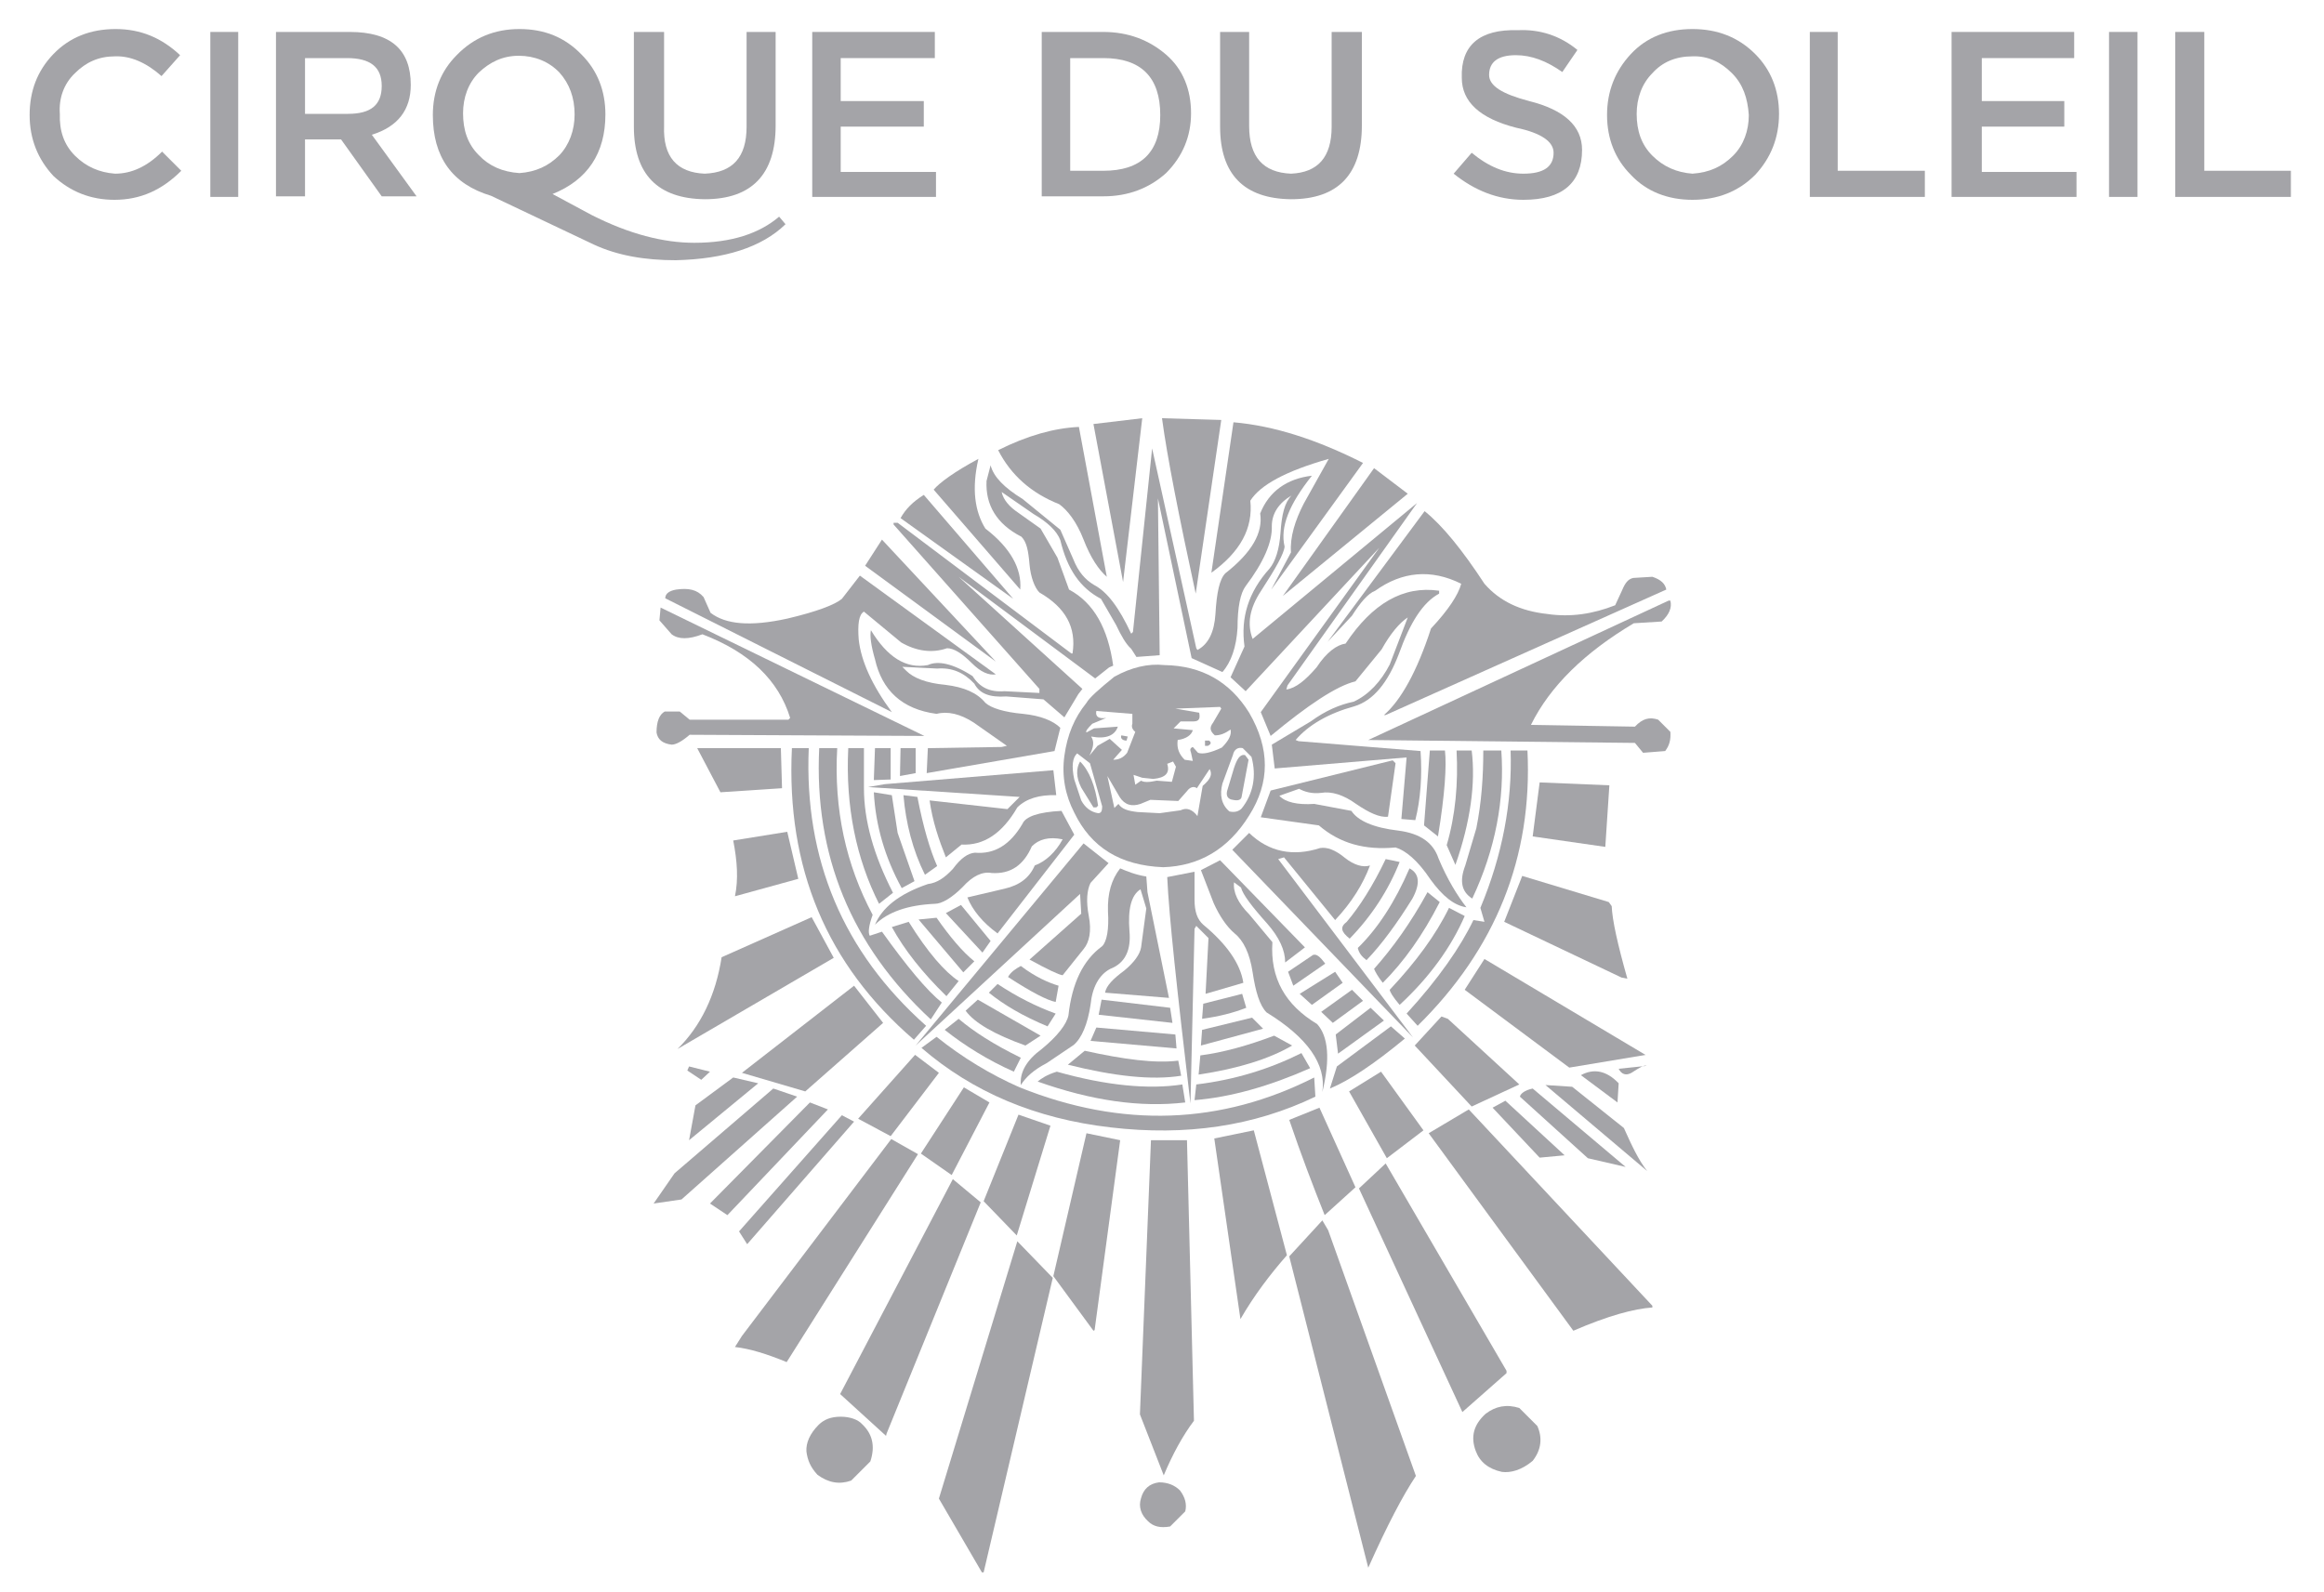
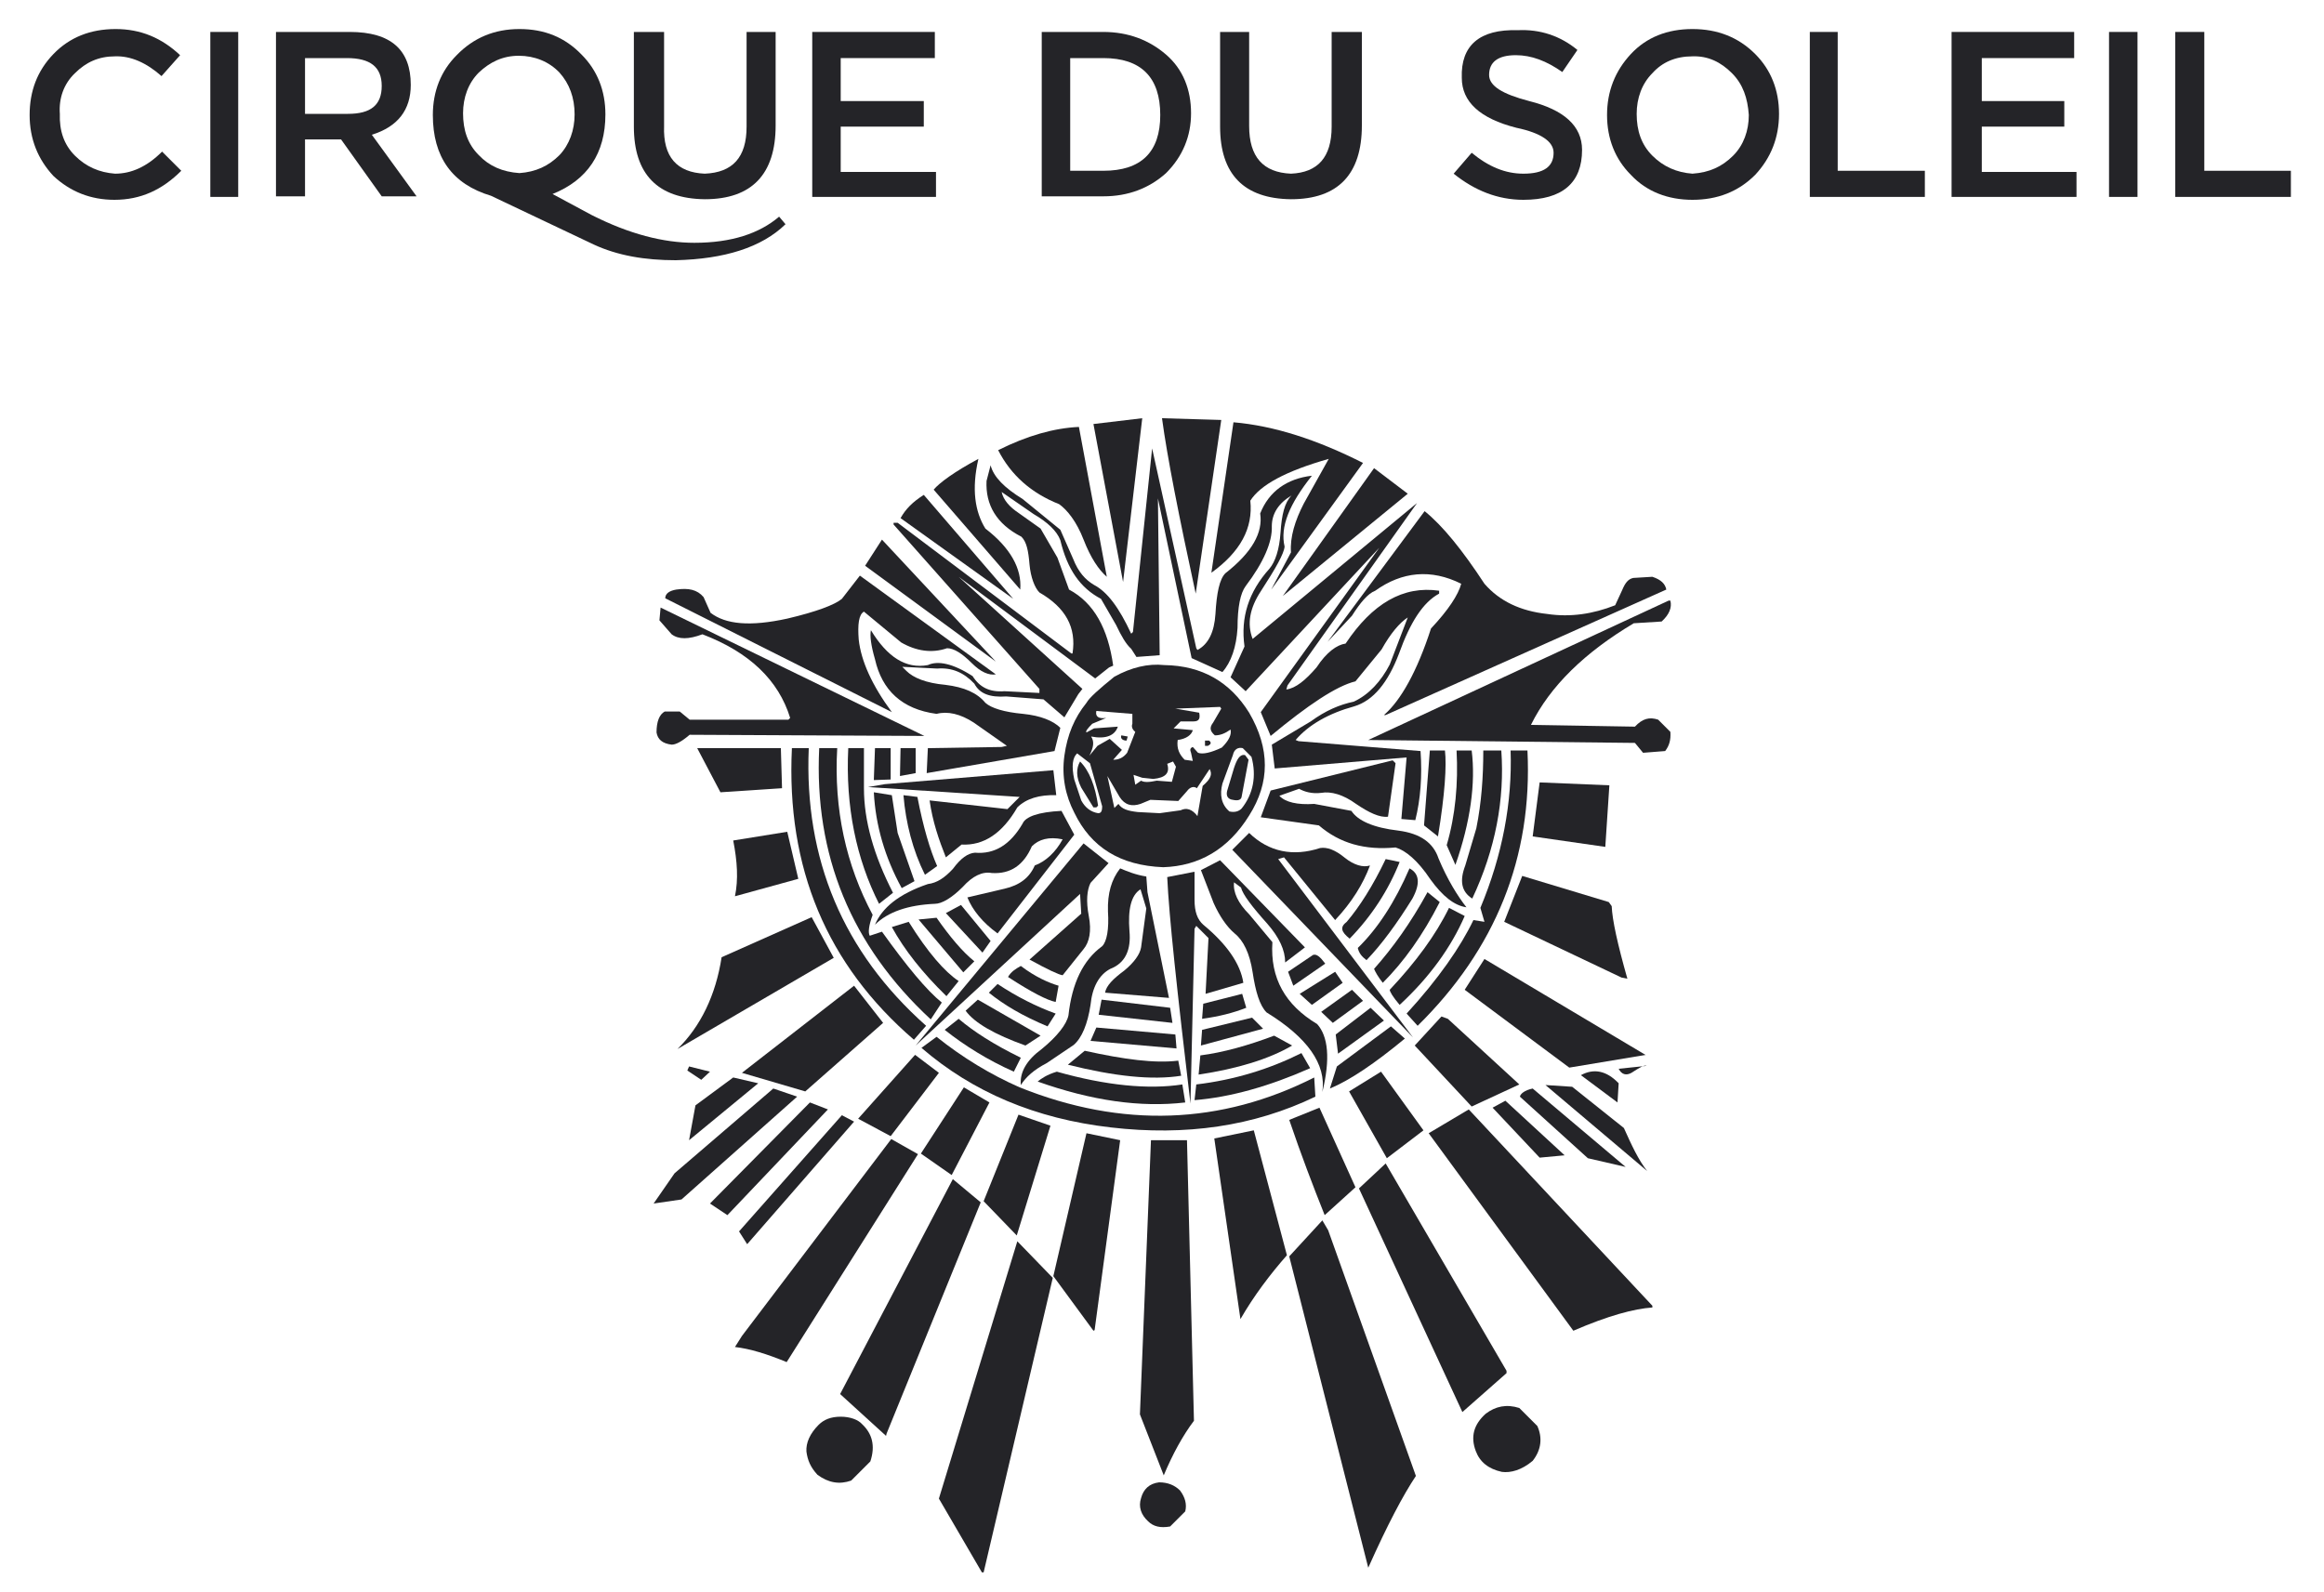
<svg xmlns="http://www.w3.org/2000/svg" version="1.1" id="Layer_1" x="0px" y="0px" viewBox="0 0 400 274" style="enable-background:new 0 0 400 274;" xml:space="preserve">
  <style type="text/css">
- 	.st0{fill:#A4A4A8;}
+ 	.st0{fill:#242428;}
</style>
  <g>
    <path class="st0" d="M268.9,12.4l2.6-3.8c-2.9-2.4-6.4-3.6-10.3-3.4c-6.5-0.2-9.8,2.6-9.6,8.2c0,4.1,3.1,7,9.4,8.6   c4.3,0.9,6.4,2.4,6.4,4.3c0,2.4-1.7,3.6-5.2,3.6c-3.1,0-6-1.2-8.9-3.6l-3.1,3.6c3.6,2.9,7.6,4.5,12,4.5c6.7,0,10.1-2.9,10.1-8.6   c0-4.1-3.1-6.9-9.1-8.4c-4.6-1.2-6.9-2.6-6.9-4.5c0-2.2,1.5-3.4,4.6-3.4C263.6,9.5,266.2,10.5,268.9,12.4L268.9,12.4z" />
-     <path class="st0" d="M306.2,19.6c0-4.1-1.4-7.6-4.1-10.3c-2.9-2.9-6.5-4.3-10.8-4.3c-4.3,0-7.9,1.4-10.6,4.3   c-2.7,2.9-4.1,6.4-4.1,10.5c0,4.1,1.4,7.6,4.1,10.3c2.7,2.9,6.4,4.3,10.6,4.3c4.3,0,7.9-1.4,10.8-4.3   C304.8,27.2,306.2,23.7,306.2,19.6L306.2,19.6z M298.1,12.6c1.9,1.9,2.7,4.3,2.9,7.2c0,2.7-0.9,5.2-2.7,7c-1.9,1.9-4.1,2.9-7,3.1   c-2.7-0.2-5-1.2-6.9-3.1c-1.9-1.9-2.7-4.3-2.7-7.2c0-2.7,0.9-5.2,2.7-7c1.7-1.9,4-2.9,6.9-2.9C294,9.6,296.2,10.7,298.1,12.6   L298.1,12.6z" />
-     <polygon class="st0" points="311.5,5.5 311.5,33.9 331.3,33.9 331.3,29.4 316.3,29.4 316.3,5.5 311.5,5.5  " />
-     <polygon class="st0" points="379.4,5.5 374.4,5.5 374.4,33.9 394.3,33.9 394.3,29.4 379.4,29.4 379.4,5.5  " />
-     <polygon class="st0" points="367.9,5.5 363,5.5 363,33.9 367.9,33.9 367.9,5.5  " />
-     <polygon class="st0" points="341.1,29.6 341.1,21.8 355.3,21.8 355.3,17.4 341.1,17.4 341.1,10 357,10 357,5.5 335.9,5.5    335.9,33.9 357.4,33.9 357.4,29.6 341.1,29.6  " />
-     <polygon class="st0" points="160.9,5.5 139.8,5.5 139.8,33.9 161.1,33.9 161.1,29.6 144.7,29.6 144.7,21.8 159,21.8 159,17.4    144.7,17.4 144.7,10 160.9,10 160.9,5.5  " />
+     <path class="st0" d="M306.2,19.6c0-4.1-1.4-7.6-4.1-10.3c-2.9-2.9-6.5-4.3-10.8-4.3s-7.9,1.4-10.6,4.3s-4.1,6.4-4.1,10.5   s1.4,7.6,4.1,10.3c2.7,2.9,6.4,4.3,10.6,4.3c4.3,0,7.9-1.4,10.8-4.3C304.8,27.2,306.2,23.7,306.2,19.6L306.2,19.6z M298.1,12.6   c1.9,1.9,2.7,4.3,2.9,7.2c0,2.7-0.9,5.2-2.7,7c-1.9,1.9-4.1,2.9-7,3.1c-2.7-0.2-5-1.2-6.9-3.1s-2.7-4.3-2.7-7.2   c0-2.7,0.9-5.2,2.7-7c1.7-1.9,4-2.9,6.9-2.9C294,9.6,296.2,10.7,298.1,12.6L298.1,12.6z" />
+     <polygon class="st0" points="311.5,5.5 311.5,33.9 331.3,33.9 331.3,29.4 316.3,29.4 316.3,5.5  " />
+     <polygon class="st0" points="379.4,5.5 374.4,5.5 374.4,33.9 394.3,33.9 394.3,29.4 379.4,29.4  " />
+     <polygon class="st0" points="367.9,5.5 363,5.5 363,33.9 367.9,33.9  " />
+     <polygon class="st0" points="341.1,29.6 341.1,21.8 355.3,21.8 355.3,17.4 341.1,17.4 341.1,10 357,10 357,5.5 335.9,5.5    335.9,33.9 357.4,33.9 357.4,29.6  " />
+     <polygon class="st0" points="160.9,5.5 139.8,5.5 139.8,33.9 161.1,33.9 161.1,29.6 144.7,29.6 144.7,21.8 159,21.8 159,17.4    144.7,17.4 144.7,10 160.9,10  " />
    <path class="st0" d="M114.3,5.5h-5.2v16.3c0,8.2,4.1,12.4,12.2,12.5c8.1,0,12.2-4.3,12.2-12.7V5.5h-5v16.3c0,5.3-2.4,7.9-7.2,8.1   c-4.8-0.2-7.2-2.9-7-8.2V5.5L114.3,5.5z" />
    <path class="st0" d="M134.1,37.3c-3.4,2.9-8.2,4.5-14.6,4.5c-5.3,0-11.2-1.5-17.7-4.8l-6.7-3.6c6-2.4,9.1-7,9.1-13.7   c0-4.1-1.4-7.6-4.1-10.3C97.2,6.4,93.7,5,89.4,5c-4.3,0-7.9,1.5-10.8,4.5c-2.7,2.7-4.1,6.2-4.1,10.3c0,7.2,3.3,11.9,10,13.9   l17.7,8.4c4.1,1.9,8.8,2.7,14.1,2.7c8.4-0.2,14.8-2.2,18.9-6.2L134.1,37.3L134.1,37.3z M89.3,9.6c2.7,0,5.2,1,7,2.9   c1.7,1.9,2.6,4.3,2.6,7.2c0,2.7-0.9,5.2-2.6,7c-1.9,1.9-4.1,2.9-6.9,3.1c-2.9-0.2-5.2-1.2-7-3.1c-1.9-1.9-2.7-4.3-2.7-7.2   c0-2.7,0.9-5.2,2.7-7C84.3,10.7,86.5,9.6,89.3,9.6L89.3,9.6z" />
    <path class="st0" d="M234.4,5.5h-5.2v16.3c0,5.3-2.4,7.9-7,8.1c-4.8-0.2-7.2-2.9-7.2-8.2V5.5h-5v16.3c0,8.2,4.1,12.4,12.2,12.5   c8.1,0,12.2-4.3,12.2-12.7V5.5L234.4,5.5z" />
    <path class="st0" d="M189.9,5.5h-10.6v28.3h10.6c4.3,0,7.9-1.4,10.8-4c2.9-2.9,4.3-6.4,4.3-10.3c0-4.1-1.4-7.6-4.3-10.1   S194.2,5.5,189.9,5.5L189.9,5.5z M184.2,10h5.7c6.5,0,9.8,3.3,9.8,9.8c0,6.4-3.3,9.6-9.8,9.6h-5.7V10L184.2,10z" />
-     <polygon class="st0" points="242.3,85 236.5,80.6 220.8,102.6 242.3,85  " />
+     <polygon class="st0" points="242.3,85 236.5,80.6 220.8,102.6  " />
    <path class="st0" d="M228.7,79l-4.3,7.7c-1.5,2.9-2.4,5.8-2.2,8.4l-3.4,6.4l15.8-21.8c-7.9-4-15.3-6.4-22.3-7l-3.8,25.9   c5-3.6,7.2-7.7,6.7-12.4C216.9,83.5,221.3,81.1,228.7,79L228.7,79z" />
-     <path class="st0" d="M225.8,81.9c-4.3,0.5-7.4,2.7-8.9,6.5c0.5,3.3-1.4,6.7-6,10.3c-1,1-1.5,3.4-1.7,7c-0.2,3.1-1.2,5.2-3.1,6.2   l-0.2-0.3l-7.6-34.4l-3.3,31.6l-0.3,0.3c-2.1-4.5-4.1-7.2-6.4-8.4c-1.5-0.9-2.7-2.2-3.6-4.5l-2.2-5l-6.5-5.3   c-3.1-1.9-5-3.8-5.5-5.8l-0.7,2.7c-0.2,4.1,1.7,7.4,6,9.6c0.9,0.9,1.2,2.4,1.4,4.8c0.2,2.2,0.9,4,1.7,4.8c4.5,2.6,6.4,6,5.7,10.5   h-0.2L154.5,90h-0.7v0.3l25.1,28.3v0.7l-6-0.3c-2.6,0.2-4.3-0.7-5.5-2.6c-3.4-2.2-6-2.7-7.7-1.9c-3.8,0.7-7-1.4-9.8-6   c-0.2,0.9,0,2.6,0.7,5c1.2,5.3,4.6,8.6,10.6,9.4c1.9-0.5,4.1,0,6.4,1.5l5.7,4l-0.9,0.2l-12.7,0.2l-0.2,4.3l22-3.8l1-4   c-1.2-1.2-3.4-2.1-6.4-2.4c-3.3-0.3-5.5-1-6.5-1.9c-1.4-1.7-3.6-2.7-6.9-3.1c-3.3-0.3-5.5-1.2-6.7-2.4l-0.7-0.7l6,0.3   c2.6-0.2,4.6,0.7,6.4,2.6c0.9,1.7,2.6,2.4,5.5,2.2l6.4,0.5l3.6,3.1l2.4-4l0.7-0.9L165,99.3l23.5,17.5l2.4-1.9l0.7-0.3   c-0.9-6.4-3.3-10.8-7.6-13.1L182,96l-2.9-5l-3.8-2.7c-1.5-1-2.6-2.2-2.9-3.6l5.5,3.8c2.4,1.4,4,2.9,4.6,4.5c1.2,5,3.4,8.2,7,10.1   l2.6,4.5c0.9,1.9,1.7,3.3,2.6,4.1l0.9,1.4l4-0.3l-0.3-27l5.8,27.5l5.3,2.4c1.5-1.7,2.4-4.3,2.6-7.6c0-3.6,0.5-6,1.4-7.2   c3.1-4.1,4.6-7.6,4.5-10.3c0-2.2,1.2-4,3.4-5.3c-1.2,1.2-1.7,3.3-1.9,6.4c-0.2,2.9-0.9,5-1.9,6.2c-3.6,4-5,8.4-4.3,13.4l-2.4,5.3   l2.6,2.4l23-24.7l-20.4,28.3l1.7,4.1c6.4-5.3,11.3-8.6,14.6-9.4l4.5-5.5c1.5-2.7,3.1-4.6,4.5-5.5l-3.1,8.1   c-1.5,2.9-3.6,5.2-6.2,6.4c-2.4,0.5-4.8,1.5-7.4,3.4l-6.7,4l0.5,4.1l22.7-1.9l-0.9,10.6l2.4,0.2c0.9-3.6,1.2-7.6,0.9-11.9l-21-1.7   l-0.5-0.2c2.2-2.6,5.7-4.6,10.1-5.8c3.3-1,5.8-4.1,7.7-9.1c1.9-5.3,4.1-8.8,6.9-10.3v-0.5c-6.2-0.9-11.5,2.2-16.1,9.1   c-1.5,0.2-3.3,1.5-5,4.1c-1.9,2.2-3.6,3.6-5.2,3.8l0.2-0.7l22.3-31.4l-28.3,23.4c-1-2.6-0.5-5.3,1.4-8.2c2.6-4,4-6.5,4.1-7.7   C220.3,90.7,221.9,86.8,225.8,81.9L225.8,81.9z" />
-     <polygon class="st0" points="196.6,72 188.2,73 193.3,100.2 196.6,72  " />
+     <path class="st0" d="M225.8,81.9c-4.3,0.5-7.4,2.7-8.9,6.5c0.5,3.3-1.4,6.7-6,10.3c-1,1-1.5,3.4-1.7,7c-0.2,3.1-1.2,5.2-3.1,6.2   l-0.2-0.3l-7.6-34.4l-3.3,31.6l-0.3,0.3c-2.1-4.5-4.1-7.2-6.4-8.4c-1.5-0.9-2.7-2.2-3.6-4.5l-2.2-5l-6.5-5.3   c-3.1-1.9-5-3.8-5.5-5.8l-0.7,2.7c-0.2,4.1,1.7,7.4,6,9.6c0.9,0.9,1.2,2.4,1.4,4.8c0.2,2.2,0.9,4,1.7,4.8c4.5,2.6,6.4,6,5.7,10.5   h-0.2L154.5,90h-0.7v0.3l25.1,28.3v0.7l-6-0.3c-2.6,0.2-4.3-0.7-5.5-2.6c-3.4-2.2-6-2.7-7.7-1.9c-3.8,0.7-7-1.4-9.8-6   c-0.2,0.9,0,2.6,0.7,5c1.2,5.3,4.6,8.6,10.6,9.4c1.9-0.5,4.1,0,6.4,1.5l5.7,4l-0.9,0.2l-12.7,0.2l-0.2,4.3l22-3.8l1-4   c-1.2-1.2-3.4-2.1-6.4-2.4c-3.3-0.3-5.5-1-6.5-1.9c-1.4-1.7-3.6-2.7-6.9-3.1c-3.3-0.3-5.5-1.2-6.7-2.4l-0.7-0.7l6,0.3   c2.6-0.2,4.6,0.7,6.4,2.6c0.9,1.7,2.6,2.4,5.5,2.2l6.4,0.5l3.6,3.1l2.4-4l0.7-0.9L165,99.3l23.5,17.5l2.4-1.9l0.7-0.3   c-0.9-6.4-3.3-10.8-7.6-13.1l-2-5.5l-2.9-5l-3.8-2.7c-1.5-1-2.6-2.2-2.9-3.6l5.5,3.8c2.4,1.4,4,2.9,4.6,4.5c1.2,5,3.4,8.2,7,10.1   l2.6,4.5c0.9,1.9,1.7,3.3,2.6,4.1l0.9,1.4l4-0.3l-0.3-27l5.8,27.5l5.3,2.4c1.5-1.7,2.4-4.3,2.6-7.6c0-3.6,0.5-6,1.4-7.2   c3.1-4.1,4.6-7.6,4.5-10.3c0-2.2,1.2-4,3.4-5.3c-1.2,1.2-1.7,3.3-1.9,6.4c-0.2,2.9-0.9,5-1.9,6.2c-3.6,4-5,8.4-4.3,13.4l-2.4,5.3   l2.6,2.4l23-24.7L217,122.6l1.7,4.1c6.4-5.3,11.3-8.6,14.6-9.4l4.5-5.5c1.5-2.7,3.1-4.6,4.5-5.5l-3.1,8.1c-1.5,2.9-3.6,5.2-6.2,6.4   c-2.4,0.5-4.8,1.5-7.4,3.4l-6.7,4l0.5,4.1l22.7-1.9l-0.9,10.6l2.4,0.2c0.9-3.6,1.2-7.6,0.9-11.9l-21-1.7l-0.5-0.2   c2.2-2.6,5.7-4.6,10.1-5.8c3.3-1,5.8-4.1,7.7-9.1c1.9-5.3,4.1-8.8,6.9-10.3v-0.5c-6.2-0.9-11.5,2.2-16.1,9.1   c-1.5,0.2-3.3,1.5-5,4.1c-1.9,2.2-3.6,3.6-5.2,3.8l0.2-0.7l22.3-31.4L215.6,110c-1-2.6-0.5-5.3,1.4-8.2c2.6-4,4-6.5,4.1-7.7   C220.3,90.7,221.9,86.8,225.8,81.9L225.8,81.9z" />
+     <polygon class="st0" points="196.6,72 188.2,73 193.3,100.2  " />
    <path class="st0" d="M186.5,92.9c1.2,3.1,2.6,5.2,4,6.4l-4.8-25.8c-4.3,0.2-8.9,1.5-13.9,4c2.2,4.3,5.7,7.4,10.5,9.3   C183.7,87.8,185.3,89.8,186.5,92.9L186.5,92.9z" />
-     <path class="st0" d="M191.8,116.5c-2.6,2.1-4.3,3.6-4.8,4.5c-2.1,2.6-3.3,5.5-3.8,9.1c-0.5,3.6,0.2,6.9,1.7,9.8   c2.9,6,7.9,9.1,15.3,9.4c6.2-0.2,11.2-3.1,14.8-8.9c3.6-5.7,3.6-11.5,0-17.7c-3.3-5.3-8.1-8.1-14.6-8.2   C197.6,114.2,194.7,114.9,191.8,116.5L191.8,116.5z M185.4,129.7l2.2,1.7l2.1,7.4c0,0.9-0.2,1.2-0.7,1.2c-1.2-0.2-2.2-0.9-2.9-2.2   l-1.2-3.6C184.4,131.9,184.6,130.4,185.4,129.7L185.4,129.7z M187,126.1c-0.2-0.2,0.2-0.7,1-1.5l2.4-1c-1.4,0.2-1.9-0.3-1.7-1.2   l6.2,0.5v1.7c-0.2,0.5,0,1,0.5,1.4l-1.4,3.6c-0.7,0.9-1.5,1.2-2.4,1.2l1.5-1.7l-2.1-1.9l-2.1,1.2l-1.4,1.7c0.7-1.4,0.9-2.4,0.3-3.3   c2.6,0.5,4.1-0.2,4.6-1.7l-4.1,0.3L187,126.1L187,126.1z M206.4,122.7l-4.1-0.7l7.7-0.3l0.2,0.3l-1.4,2.4c-0.7,0.9-0.5,1.5,0.3,2.2   c0.9,0,1.7-0.3,2.7-1c0.2,0.9-0.3,1.9-1.5,3.1c-1.9,0.9-3.3,1.2-4.1,0.9l-0.9-1c-0.5,0.2-0.5,0.5-0.3,1l0.3,1.4l-1.4-0.2   c-0.9-0.9-1.4-1.9-1.2-3.4c1.5-0.2,2.4-0.9,2.6-1.7l-3.3-0.3l1.2-1.2h2.2C206.4,124.2,206.6,123.7,206.4,122.7L206.4,122.7z    M201.9,131.1l0.5,0.9l-0.7,2.6l-2.6-0.2c-1.4,0.3-2.2,0.3-2.7,0l-1,0.7l-0.3-1.7l1.5,0.5l1.9,0.2c2.1-0.2,2.9-1,2.4-2.6   L201.9,131.1L201.9,131.1z M212.2,130c0.2-1,0.9-1.4,1.7-1.2l1.5,1.5c0.9,3.3,0.3,6.4-1.7,8.9c-0.5,0.5-1.2,0.7-2.1,0.5   c-1.4-1.2-1.7-2.9-1.2-4.8L212.2,130L212.2,130z M204.3,136.2c0.5-0.7,1.2-0.9,1.7-0.5l2.2-3.3c0.5,0.9,0.2,1.7-1.2,2.9l-0.9,5.2   c-0.9-1.2-1.9-1.5-2.9-1l-3.6,0.5l-3.8-0.2c-1.7-0.2-2.7-0.5-3.3-1.4l-0.7,0.7l-1.2-5.5l2.1,3.6c0.9,1.4,2.1,1.7,3.6,1.2l1.7-0.7   l4.8,0.2L204.3,136.2L204.3,136.2z" />
-     <path class="st0" d="M188.7,139l0.3-0.3c-0.5-3.4-1.5-6-3.1-7.6c-0.7,1.2-0.7,2.7,0.2,4.5l2.1,3.4H188.7L188.7,139z" />
+     <path class="st0" d="M191.8,116.5c-2.6,2.1-4.3,3.6-4.8,4.5c-2.1,2.6-3.3,5.5-3.8,9.1s0.2,6.9,1.7,9.8c2.9,6,7.9,9.1,15.3,9.4   c6.2-0.2,11.2-3.1,14.8-8.9c3.6-5.7,3.6-11.5,0-17.7c-3.3-5.3-8.1-8.1-14.6-8.2C197.6,114.2,194.7,114.9,191.8,116.5L191.8,116.5z    M185.4,129.7l2.2,1.7l2.1,7.4c0,0.9-0.2,1.2-0.7,1.2c-1.2-0.2-2.2-0.9-2.9-2.2l-1.2-3.6C184.4,131.9,184.6,130.4,185.4,129.7   L185.4,129.7z M187,126.1c-0.2-0.2,0.2-0.7,1-1.5l2.4-1c-1.4,0.2-1.9-0.3-1.7-1.2l6.2,0.5v1.7c-0.2,0.5,0,1,0.5,1.4l-1.4,3.6   c-0.7,0.9-1.5,1.2-2.4,1.2l1.5-1.7l-2.1-1.9l-2.1,1.2l-1.4,1.7c0.7-1.4,0.9-2.4,0.3-3.3c2.6,0.5,4.1-0.2,4.6-1.7l-4.1,0.3   L187,126.1L187,126.1z M206.4,122.7l-4.1-0.7l7.7-0.3l0.2,0.3l-1.4,2.4c-0.7,0.9-0.5,1.5,0.3,2.2c0.9,0,1.7-0.3,2.7-1   c0.2,0.9-0.3,1.9-1.5,3.1c-1.9,0.9-3.3,1.2-4.1,0.9l-0.9-1c-0.5,0.2-0.5,0.5-0.3,1l0.3,1.4l-1.4-0.2c-0.9-0.9-1.4-1.9-1.2-3.4   c1.5-0.2,2.4-0.9,2.6-1.7l-3.3-0.3l1.2-1.2h2.2C206.4,124.2,206.6,123.7,206.4,122.7L206.4,122.7z M201.9,131.1l0.5,0.9l-0.7,2.6   l-2.6-0.2c-1.4,0.3-2.2,0.3-2.7,0l-1,0.7l-0.3-1.7l1.5,0.5l1.9,0.2c2.1-0.2,2.9-1,2.4-2.6L201.9,131.1L201.9,131.1z M212.2,130   c0.2-1,0.9-1.4,1.7-1.2l1.5,1.5c0.9,3.3,0.3,6.4-1.7,8.9c-0.5,0.5-1.2,0.7-2.1,0.5c-1.4-1.2-1.7-2.9-1.2-4.8L212.2,130L212.2,130z    M204.3,136.2c0.5-0.7,1.2-0.9,1.7-0.5l2.2-3.3c0.5,0.9,0.2,1.7-1.2,2.9l-0.9,5.2c-0.9-1.2-1.9-1.5-2.9-1l-3.6,0.5l-3.8-0.2   c-1.7-0.2-2.7-0.5-3.3-1.4l-0.7,0.7l-1.2-5.5l2.1,3.6c0.9,1.4,2.1,1.7,3.6,1.2l1.7-0.7l4.8,0.2L204.3,136.2L204.3,136.2z" />
+     <path class="st0" d="M188.7,139l0.3-0.3c-0.5-3.4-1.5-6-3.1-7.6c-0.7,1.2-0.7,2.7,0.2,4.5l2.1,3.4L188.7,139L188.7,139z" />
    <path class="st0" d="M193,126.6c-0.2,0.5,0.2,0.9,0.9,0.9l0.2-0.7L193,126.6L193,126.6z" />
    <path class="st0" d="M208.1,127.5h-0.7v0.9h0.5C208.5,128.1,208.5,127.8,208.1,127.5L208.1,127.5z" />
    <path class="st0" d="M214.3,130c-0.9-0.2-1.4,0.7-1.9,2.2l-1.2,4c-0.2,0.9,0.2,1.4,1,1.5c0.9,0.2,1.4,0,1.5-0.5l1.2-6.4L214.3,130   L214.3,130z" />
    <path class="st0" d="M232.7,106c1.4-2.2,2.7-3.8,4-4.3c4.6-3.3,9.6-3.8,14.8-1.2c-0.5,1.9-2.2,4.5-5.2,7.7   c-2.4,7.4-5.2,12.4-8.1,14.9h0.3l48.3-21.6c-0.2-1-0.9-1.7-2.4-2.2l-3.3,0.2c-0.9,0.2-1.4,0.9-1.9,2.1l-1.2,2.6   c-3.8,1.5-7.7,2.1-11.7,1.5c-4.6-0.5-8.2-2.2-10.8-5.2c-3.8-5.8-7.2-10-10.3-12.5l-16.7,22.5L232.7,106L232.7,106z" />
    <path class="st0" d="M240.2,131.4l-0.5-0.5l-21,5.2l-1.7,4.6l10,1.4c3.6,3.1,7.9,4.3,13.2,3.8c1.7,0.5,3.8,2.2,6,5.5   c2.1,2.9,4.1,4.5,6.2,4.8c-1.5-1.9-3.3-4.8-4.8-8.4c-0.9-2.7-3.1-4.3-6.9-4.8c-4.3-0.5-7-1.7-8.1-3.4l-6.4-1.2   c-2.9,0.2-5-0.3-6-1.4l3.4-1.2c0.9,0.5,2.2,0.9,3.8,0.7c1.7-0.3,3.8,0.3,6,1.9c2.2,1.5,4.1,2.4,5.5,2.2L240.2,131.4L240.2,131.4z" />
    <path class="st0" d="M210.2,72.3L200,72c0.9,6.7,2.9,16.8,5.8,30.2L210.2,72.3L210.2,72.3z" />
    <path class="st0" d="M168.4,79c-4.1,2.2-6.7,4.1-7.7,5.3l14.9,17.2c0.3-3.6-1.7-7.2-6-10.5C167.8,88.1,167.2,84.2,168.4,79   L168.4,79z" />
    <path class="st0" d="M159,85.2c-1.9,1.2-3.1,2.4-4,4l19.4,13.9L159,85.2L159,85.2z" />
    <path class="st0" d="M116.4,101.5c-1.2,0.2-1.9,0.7-1.9,1.5l39,19.6c-3.4-4.6-5.3-8.8-5.7-12.5c-0.2-2.6,0-4.3,0.9-4.8l6.4,5.3   c2.6,1.5,5.3,1.9,7.9,1c1.2,0,2.6,0.9,4.3,2.6c1.5,1.5,2.9,2.1,4.1,1.9l-23.4-17l-3.1,4c-1.2,1-4.3,2.2-9.4,3.4   c-6.4,1.4-10.6,1-13.2-1l-1.2-2.7C120,101.5,118.5,101.2,116.4,101.5L116.4,101.5z" />
    <path class="st0" d="M113.7,104.6l-0.2,2.2l2.1,2.4c1.2,0.9,2.9,0.9,5.3,0c8.1,3.1,13.1,7.9,15.1,14.4l-0.3,0.3h-17l-1.7-1.4h-2.6   c-0.9,0.5-1.4,1.7-1.4,3.6c0.2,1.2,1,1.9,2.6,2.1c0.7,0,1.7-0.5,3.1-1.7l40.4,0.2L113.7,104.6L113.7,104.6z" />
    <path class="st0" d="M139.2,128.8h-2.9c-1,20.6,6,37.3,21,50.2l2.1-2.4C145.1,163.9,138.4,147.9,139.2,128.8L139.2,128.8z" />
-     <polygon class="st0" points="134.4,128.8 120,128.8 124,136.4 134.6,135.7 134.4,128.8  " />
-     <polygon class="st0" points="151.8,92.9 148.9,97.4 171.4,113.9 151.8,92.9  " />
-     <polygon class="st0" points="153.3,128.8 150.6,128.8 150.4,134.3 153.3,134.2 153.3,128.8  " />
+     <polygon class="st0" points="134.4,128.8 120,128.8 124,136.4 134.6,135.7  " />
+     <polygon class="st0" points="151.8,92.9 148.9,97.4 171.4,113.9  " />
+     <polygon class="st0" points="153.3,128.8 150.6,128.8 150.4,134.3 153.3,134.2  " />
    <path class="st0" d="M144.1,128.8H141c-0.9,18.4,5.5,34,19.2,46.7l1.9-2.9c-2.6-2.1-6-6.2-10.3-12.2l-2.1,0.7   c-0.3-0.5-0.2-1.7,0.5-3.6C145.6,148.9,143.5,139.3,144.1,128.8L144.1,128.8z" />
-     <path class="st0" d="M148.7,128.8h-2.7c-0.5,10.1,1.4,19.1,5.3,26.8l2.4-1.9c-3.3-6.4-5-12.4-5-18L148.7,128.8L148.7,128.8z" />
-     <polygon class="st0" points="157.6,133.1 157.6,128.8 155,128.8 154.9,133.6 157.6,133.1  " />
+     <path class="st0" d="M148.7,128.8H146c-0.5,10.1,1.4,19.1,5.3,26.8l2.4-1.9c-3.3-6.4-5-12.4-5-18V128.8L148.7,128.8z" />
+     <polygon class="st0" points="157.6,133.1 157.6,128.8 155,128.8 154.9,133.6  " />
    <path class="st0" d="M162.8,147.6l2.7-2.2c3.8,0.2,7-1.9,9.6-6.4c1.5-1.5,3.8-2.2,6.7-2.1l-0.5-4.3l-29,2.4l-2.9,0.5l26.1,1.7   l-2.1,2.1l-13.4-1.5C160.5,141.4,161.6,144.6,162.8,147.6L162.8,147.6z" />
    <path class="st0" d="M159.2,150.6l2.1-1.5c-1.2-2.7-2.4-6.7-3.4-11.9l-2.4-0.3C155.9,141.7,157.1,146.4,159.2,150.6L159.2,150.6z" />
    <path class="st0" d="M164,149.6c-1.4,1.5-2.7,2.4-4.3,2.6c-5,1.7-7.9,4.1-9.1,7c2.2-2.2,5.7-3.4,10.3-3.6c1.2,0,2.9-1,4.8-2.9   c1.7-1.9,3.4-2.7,5-2.4c3.3,0.2,5.5-1.4,6.9-4.6c1.2-1.2,2.9-1.7,5.3-1.2c-1.2,2.2-2.9,3.8-4.8,4.5c-0.9,2.1-2.6,3.4-5.2,4   l-6.4,1.5c0.9,2.2,2.6,4.3,5.2,6.2l13.2-17l-2.2-4.1c-4,0.2-6.2,1-6.7,2.2c-2.1,3.6-4.8,5.3-8.2,5   C166.6,146.9,165.4,147.7,164,149.6L164,149.6z" />
    <path class="st0" d="M154.5,143.4l-1-6.5l-3.1-0.5c0.3,5.7,1.9,11.2,4.8,16.5l2.2-1.2L154.5,143.4L154.5,143.4z" />
    <path class="st0" d="M143.5,164.9l-3.8-7l-15.5,6.9c-1,6.5-3.6,11.9-7.6,15.8L143.5,164.9L143.5,164.9z" />
    <path class="st0" d="M156.4,158.7l-2.9,0.9c2.2,4,5.3,7.9,9.4,11.9l2.1-2.6C162.6,167.3,159.7,164,156.4,158.7L156.4,158.7z" />
-     <polygon class="st0" points="152,176.1 147,169.7 127.7,184.7 138.6,187.9 152,176.1  " />
-     <polygon class="st0" points="169.1,164 170.5,162 165.4,155.8 162.8,157.2 169.1,164  " />
+     <polygon class="st0" points="152,176.1 147,169.7 127.7,184.7 138.6,187.9  " />
+     <polygon class="st0" points="169.1,164 170.5,162 165.4,155.8 162.8,157.2  " />
    <path class="st0" d="M161.2,158l-3.1,0.3l7.7,9.1l1.9-1.9C165.7,163.9,163.5,161.3,161.2,158L161.2,158z" />
    <path class="st0" d="M171.7,169.4l-1.5,1.5c2.6,2.1,5.8,4,10.1,5.8l1.4-2.2C178.4,173.3,175,171.6,171.7,169.4L171.7,169.4z" />
    <path class="st0" d="M168.3,172.1l-2.1,1.9c1.5,2.1,5,4.1,10.3,6l2.6-1.7L168.3,172.1L168.3,172.1z" />
    <path class="st0" d="M137.4,151.3l-1.9-8.1l-9.3,1.5c0.7,3.6,0.9,6.7,0.3,9.6L137.4,151.3L137.4,151.3z" />
-     <polygon class="st0" points="137.2,188.8 133.1,187.4 116.1,202 112.5,207.2 117.3,206.5 137.2,188.8  " />
-     <polygon class="st0" points="130.5,186.5 126.2,185.5 119.7,190.3 118.6,196.3 130.5,186.5  " />
-     <polygon class="st0" points="118.6,183.6 118.3,184.3 120.7,185.9 122.2,184.5 118.6,183.6  " />
-     <polygon class="st0" points="127.2,212 128.6,214.2 147,193.1 144.9,192 127.2,212  " />
-     <polygon class="st0" points="122.2,207.2 125.2,209.2 142.5,191 139.4,189.8 122.2,207.2  " />
+     <polygon class="st0" points="137.2,188.8 133.1,187.4 116.1,202 112.5,207.2 117.3,206.5  " />
+     <polygon class="st0" points="130.5,186.5 126.2,185.5 119.7,190.3 118.6,196.3  " />
+     <polygon class="st0" points="118.6,183.6 118.3,184.3 120.7,185.9 122.2,184.5  " />
+     <polygon class="st0" points="127.2,212 128.6,214.2 147,193.1 144.9,192  " />
+     <polygon class="st0" points="122.2,207.2 125.2,209.2 142.5,191 139.4,189.8  " />
    <path class="st0" d="M161.2,178.5l-2.6,1.9c8.8,7.6,19.6,12.2,32.6,13.7c12.9,1.5,24.6-0.2,35.2-5.3l-0.2-3.3   c-16,8.1-33,8.8-50.7,1.7C170.5,185,165.7,182.1,161.2,178.5L161.2,178.5z" />
-     <polygon class="st0" points="161.6,184.7 157.5,181.6 147.7,192.6 153.3,195.6 161.6,184.7  " />
-     <polygon class="st0" points="170.3,189.8 165.9,187.2 158.5,198.6 163.8,202.3 170.3,189.8  " />
-     <polygon class="st0" points="168.8,207 164,203 144.6,240 152.5,247.2 152.6,246.8 168.8,207  " />
+     <polygon class="st0" points="161.6,184.7 157.5,181.6 147.7,192.6 153.3,195.6  " />
+     <polygon class="st0" points="170.3,189.8 165.9,187.2 158.5,198.6 163.8,202.3  " />
+     <polygon class="st0" points="168.8,207 164,203 144.6,240 152.5,247.2 152.6,246.8  " />
    <path class="st0" d="M158,198.7l-4.6-2.6L127.7,230l-1.2,1.9c2.6,0.3,5.5,1.2,8.9,2.6L158,198.7L158,198.7z" />
    <path class="st0" d="M165,175.4l-2.4,1.9c3.4,2.7,7.4,5.2,11.9,7.2l1.2-2.4C171,179.8,167.6,177.6,165,175.4L165,175.4z" />
    <path class="st0" d="M231.5,147.7c-1.7-1.4-3.1-1.9-4.3-1.7c-4.6,1.5-8.8,0.7-12.2-2.6l-2.9,2.9l31.1,32.3L220,147.9l1-0.3   l8.8,10.8c2.9-3.1,4.8-6.2,6-9.4C234.6,149.4,233,148.9,231.5,147.7L231.5,147.7z" />
    <path class="st0" d="M240.9,148.4l-2.4-0.5c-2.2,4.6-4.5,8.2-6.7,10.8c-1.2,0.9-1,1.7,0.5,2.9C236.1,157.7,239,153.2,240.9,148.4   L240.9,148.4z" />
-     <path class="st0" d="M212.4,151.9l1.2,0.9c0.3,1.2,1.9,3.3,4.5,6.2c2.1,2.4,3.1,4.6,3.1,6.7l3.4-2.6L210,148.1l-3.3,1.7l2.2,5.7   c1,2.2,2.2,4,3.6,5.2c1.5,1.2,2.6,3.4,3.1,6.7c0.5,3.3,1.2,5.7,2.4,6.9c7,4.3,10.3,8.9,9.6,13.7c1.4-5.7,1-9.6-0.9-11.7   c-5.5-3.3-8.1-7.9-7.7-14.1l-4-4.8C213.1,155.5,212.2,153.6,212.4,151.9L212.4,151.9z" />
+     <path class="st0" d="M212.4,151.9l1.2,0.9c0.3,1.2,1.9,3.3,4.5,6.2c2.1,2.4,3.1,4.6,3.1,6.7l3.4-2.6l-14.6-15l-3.3,1.7l2.2,5.7   c1,2.2,2.2,4,3.6,5.2c1.5,1.2,2.6,3.4,3.1,6.7s1.2,5.7,2.4,6.9c7,4.3,10.3,8.9,9.6,13.7c1.4-5.7,1-9.6-0.9-11.7   c-5.5-3.3-8.1-7.9-7.7-14.1l-4-4.8C213.1,155.5,212.2,153.6,212.4,151.9L212.4,151.9z" />
    <path class="st0" d="M214.5,173.5l-0.7-2.4l-6.7,1.7l-0.2,2.6C209.8,175,212.2,174.4,214.5,173.5L214.5,173.5z" />
-     <polygon class="st0" points="223.7,171.1 225.8,173 231.1,169.2 229.8,167.3 223.7,171.1  " />
+     <polygon class="st0" points="223.7,171.1 225.8,173 231.1,169.2 229.8,167.3  " />
    <path class="st0" d="M221.7,167.3l0.9,2.4l5.5-3.8c-0.9-1.2-1.5-1.7-2.1-1.5L221.7,167.3L221.7,167.3z" />
    <path class="st0" d="M233.7,163.2c0.2,0.9,0.7,1.5,1.5,2.1c2.6-2.7,5.3-6.4,7.9-10.6c1.4-2.6,1.2-4.3-0.5-5.2   C240.1,155.3,237.1,159.9,233.7,163.2L233.7,163.2z" />
-     <polygon class="st0" points="229.4,176.1 234.6,172.3 232.7,170.4 227.4,174.2 229.4,176.1  " />
-     <polygon class="st0" points="238.2,175.7 235.9,173.5 229.9,178.1 230.3,181.4 238.2,175.7  " />
+     <polygon class="st0" points="229.4,176.1 234.6,172.3 232.7,170.4 227.4,174.2  " />
+     <polygon class="st0" points="238.2,175.7 235.9,173.5 229.9,178.1 230.3,181.4  " />
    <path class="st0" d="M236.5,166.8c0.2,0.5,0.7,1.4,1.5,2.4c3.6-3.6,6.9-8.2,9.8-13.9l-2.1-1.7C242.8,158.9,239.7,163.2,236.5,166.8   L236.5,166.8z" />
    <path class="st0" d="M239.2,170.4c0,0.3,0.5,1.2,1.7,2.6c5.2-4.8,8.9-10,11.2-15.3l-2.7-1.4C247.1,161,243.7,165.6,239.2,170.4   L239.2,170.4z" />
    <path class="st0" d="M197.5,153.6l-0.2-2.7c-1.9-0.3-3.3-0.9-4.5-1.4c-1.5,1.9-2.2,4.3-2.1,7.4c0.2,3.1-0.2,5.2-1,6   c-3.3,2.4-5.2,6.4-5.8,11.9c-0.3,1.5-1.9,3.6-4.6,5.8c-2.6,1.9-3.8,4-3.6,6.2c0.9-1.4,2.2-2.6,4.5-3.8l4.6-3.1   c1.4-1.2,2.4-3.6,2.9-6.9c0.3-3.1,1.5-5.2,3.4-6.2c2.6-1,3.6-3.3,3.3-6.5c-0.3-3.8,0.3-6.2,1.9-7.2l1,3.3l-0.9,6.7   c-0.2,1.2-1.2,2.6-2.9,4c-1.9,1.4-3.1,2.6-3.3,3.8l11,0.9L197.5,153.6L197.5,153.6z" />
-     <path class="st0" d="M205.5,150.1l-4.6,0.9c0.3,6.7,1.7,19.6,4,39l0.7-30.1l0.3-0.5l2.1,2.1l-0.5,9.6l6.5-1.9   c-0.5-3.3-2.9-6.7-6.9-10c-1-0.9-1.5-2.2-1.5-4.3V150.1L205.5,150.1z" />
+     <path class="st0" d="M205.5,150.1l-4.6,0.9c0.3,6.7,1.7,19.6,4,39l0.7-30.1l0.3-0.5l2.1,2.1l-0.5,9.6l6.5-1.9   c-0.5-3.3-2.9-6.7-6.9-10c-1-0.9-1.5-2.2-1.5-4.3v-4.8H205.5z" />
    <path class="st0" d="M190.8,148.6l-4.3-3.4L157.6,180l28.3-26.1l0.2,3.4l-8.9,7.9c3.1,1.7,5,2.6,5.7,2.7l3.6-4.5   c1-1.2,1.4-3.1,0.9-5.7c-0.5-2.6-0.3-4.5,0.3-5.7L190.8,148.6L190.8,148.6z" />
    <path class="st0" d="M182.2,169.7c-1.7-0.5-4-1.5-6.5-3.4c-0.9,0.5-1.7,1-2.2,1.9c4,2.6,6.7,4,8.2,4.3L182.2,169.7L182.2,169.7z" />
-     <polygon class="st0" points="189.6,172.1 189.1,174.7 201.8,176.1 201.4,173.5 189.6,172.1  " />
+     <polygon class="st0" points="189.6,172.1 189.1,174.7 201.8,176.1 201.4,173.5  " />
    <path class="st0" d="M206.6,181.7l-0.3,3.3c6.7-1,12.2-2.7,16.1-5l-3.1-1.7C214.8,180,210.5,181.2,206.6,181.7L206.6,181.7z" />
    <path class="st0" d="M204.3,196.3h-6.2l-1.9,47.2l4.1,10.5c1.5-3.6,3.3-6.9,5.2-9.4L204.3,196.3L204.3,196.3z" />
    <path class="st0" d="M203.3,185.2l-0.5-2.6c-4,0.5-9.3-0.2-16.1-1.7l-2.9,2.4C191.8,185.3,198.3,186,203.3,185.2L203.3,185.2z" />
-     <polygon class="st0" points="202.5,180.5 202.3,178.1 188.7,176.9 187.7,179.2 202.5,180.5  " />
-     <polygon class="st0" points="206.9,177.3 206.7,180 217.4,177.1 215.5,175.2 206.9,177.3  " />
+     <polygon class="st0" points="202.5,180.5 202.3,178.1 188.7,176.9 187.7,179.2  " />
+     <polygon class="st0" points="206.9,177.3 206.7,180 217.4,177.1 215.5,175.2  " />
    <path class="st0" d="M205.9,186.7l-0.3,2.7c6.2-0.5,12.9-2.4,19.9-5.5l-1.5-2.6C218.6,184,212.6,185.9,205.9,186.7L205.9,186.7z" />
    <path class="st0" d="M204,189.8l-0.5-3.1c-5.8,0.9-13.1,0.2-21.6-2.2c-1.7,0.5-2.7,1.2-3.3,1.7C187.9,189.5,196.3,190.7,204,189.8   L204,189.8z" />
-     <polygon class="st0" points="180.8,193.8 175.3,191.9 169.3,206.8 175,212.7 180.8,193.8  " />
-     <polygon class="st0" points="192.8,196.3 187,195.1 181.3,219.7 188.2,229.1 188.4,229 192.8,196.3  " />
+     <polygon class="st0" points="180.8,193.8 175.3,191.9 169.3,206.8 175,212.7  " />
+     <polygon class="st0" points="192.8,196.3 187,195.1 181.3,219.7 188.2,229.1 188.4,229  " />
    <path class="st0" d="M228.9,187.4c3.4-1.4,7.7-4.3,12.9-8.6l-2.4-2.1l-9.3,6.9L228.9,187.4L228.9,187.4z" />
-     <polygon class="st0" points="237.7,184.5 232.2,187.9 238.7,199.4 245,194.6 237.7,184.5  " />
+     <polygon class="st0" points="237.7,184.5 232.2,187.9 238.7,199.4 245,194.6  " />
    <path class="st0" d="M228.6,211.8l-1-1.7l-5.7,6.2l13.6,53.6c3.3-7.4,6-12.5,8.2-15.8L228.6,211.8L228.6,211.8z" />
-     <polygon class="st0" points="238.5,200.3 233.9,204.6 251.7,243.1 259.3,236.4 259.3,236 238.5,200.3  " />
+     <polygon class="st0" points="238.5,200.3 233.9,204.6 251.7,243.1 259.3,236.4 259.3,236  " />
    <path class="st0" d="M228,209.2l5.3-4.8l-6.2-13.7l-5.2,2.1C223.9,198.7,226,204.2,228,209.2L228,209.2z" />
    <path class="st0" d="M221.5,216.1l-5.7-21.5L209,196l4.5,31.1C215.8,223.1,218.6,219.4,221.5,216.1L221.5,216.1z" />
    <path class="st0" d="M258.4,129.2h-3.1c0,4.5-0.3,8.9-1.2,13.4l-1.9,6.4c-1,2.6-0.7,4.5,1.2,5.7C257.4,146.2,259,137.6,258.4,129.2   L258.4,129.2z" />
    <path class="st0" d="M253.3,129.2h-2.6c0.3,5.7-0.2,11.2-1.7,16.3l1.5,3.4C253.1,141.5,254,134.8,253.3,129.2L253.3,129.2z" />
    <path class="st0" d="M248.7,129.2h-2.6l-1,12.9l2.4,1.9C248.7,136.7,249,131.8,248.7,129.2L248.7,129.2z" />
    <path class="st0" d="M262.9,129.2H260c0.3,8.9-1.4,18-5.2,27.1l0.7,2.4l-1.9-0.3c-2.2,4.6-6,10.1-11.5,16.1l1.9,2.1   C257.4,163.4,263.8,147.6,262.9,129.2L262.9,129.2z" />
    <path class="st0" d="M287.5,103.4h-0.3l-51.7,24l45.9,0.5l1.4,1.7l3.8-0.3c0.7-0.9,1-1.9,0.9-3.3l-2.1-2.1c-1.5-0.5-2.7-0.2-4,1.2   l-17.9-0.3c3.3-6.7,9.3-12.5,17.7-17.5l4.8-0.3C287.3,105.8,287.8,104.6,287.5,103.4L287.5,103.4z" />
    <path class="st0" d="M279.1,168.3l1,0.2c-1.7-6-2.6-10.1-2.7-12.5l-0.5-0.7l-14.9-4.5l-3.1,7.9L279.1,168.3L279.1,168.3z" />
-     <polygon class="st0" points="263.8,144 276.3,145.8 277,135.2 265,134.7 263.8,144  " />
-     <polygon class="st0" points="249.2,175.4 248.1,175 243.5,180 253.3,190.5 261.5,186.7 249.2,175.4  " />
-     <polygon class="st0" points="255.5,165.1 252.1,170.4 270.1,183.8 283.3,181.6 283.2,181.6 255.5,165.1  " />
+     <polygon class="st0" points="263.8,144 276.3,145.8 277,135.2 265,134.7  " />
+     <polygon class="st0" points="249.2,175.4 248.1,175 243.5,180 253.3,190.5 261.5,186.7  " />
+     <polygon class="st0" points="255.5,165.1 252.1,170.4 270.1,183.8 283.3,181.6 283.2,181.6  " />
    <path class="st0" d="M263.8,187.4c-1.4,0.3-2.1,0.9-2.2,1.4l11.7,10.6l6.5,1.5L263.8,187.4L263.8,187.4z" />
    <path class="st0" d="M278.4,189.8l0.2-3.3c-2.1-2.2-4.3-2.6-6.5-1.4L278.4,189.8L278.4,189.8z" />
    <path class="st0" d="M270.6,187.1l-4.6-0.3l17.5,14.8c-1.5-1.9-2.7-4.5-4-7.4L270.6,187.1L270.6,187.1z" />
    <path class="st0" d="M252.8,191l-6.9,4.1l24.9,34c6-2.6,10.5-3.8,13.6-4v-0.3L252.8,191L252.8,191z" />
-     <polygon class="st0" points="259.1,189.5 256.9,190.7 265,199.3 269.3,198.9 259.1,189.5  " />
+     <polygon class="st0" points="259.1,189.5 256.9,190.7 265,199.3 269.3,198.9  " />
    <path class="st0" d="M280.8,184.7c1.4-0.9,2.2-1.4,2.6-1.2l-4.8,0.5C279.1,185,279.9,185.2,280.8,184.7L280.8,184.7z" />
    <path class="st0" d="M264.6,245.5l-3.1-3.1c-2.2-0.7-4.1-0.3-5.8,1c-2.1,1.9-2.6,4-1.7,6.4c0.7,1.9,2.2,3.1,4.5,3.6   c1.5,0.2,3.4-0.3,5.3-1.9C265.3,249.6,265.5,247.5,264.6,245.5L264.6,245.5z" />
    <path class="st0" d="M203.1,256.6c-0.9-0.9-2.1-1.4-3.6-1.4c-1.7,0.2-2.7,1.2-3.1,2.7c-0.5,1.5,0,2.9,1.2,4   c0.9,0.9,2.1,1.2,3.8,0.9l2.6-2.6C204.3,259,204,257.8,203.1,256.6L203.1,256.6z" />
    <path class="st0" d="M144.7,243.9c-1.7,0-2.9,0.5-3.8,1.4c-1.5,1.5-2.2,3.1-2.1,4.6c0.2,1.5,0.7,2.7,1.9,4c1.9,1.4,3.8,1.7,5.8,1   l3.3-3.3c0.9-2.7,0.3-4.8-1.4-6.4C147.7,244.4,146.3,243.9,144.7,243.9L144.7,243.9z" />
-     <polygon class="st0" points="169,270.7 169.3,270.7 181.2,220 175.1,213.7 161.6,258 169,270.7  " />
-     <path class="st0" d="M27.8,13.1L31,9.5C27.8,6.5,24.2,5,19.9,5S12,6.4,9.2,9.3s-4.1,6.4-4.1,10.5c0,4.1,1.4,7.6,4.1,10.5   c2.9,2.7,6.4,4.1,10.5,4.1c4.5,0,8.2-1.7,11.5-5l-3.3-3.3c-2.6,2.6-5.3,3.8-8.1,3.8c-2.7-0.2-5-1.2-6.9-3.1   c-1.9-1.9-2.7-4.3-2.6-7.2c-0.2-2.7,0.7-5.2,2.6-7c1.9-1.9,4.1-2.9,6.9-2.9C22.5,9.6,25.2,10.8,27.8,13.1L27.8,13.1z" />
-     <path class="st0" d="M60.2,5.5H47.5v28.3h5v-9.8h6.2l7,9.8h6L64,23.2c4.5-1.4,6.7-4.3,6.7-8.6C70.7,8.6,67.3,5.5,60.2,5.5L60.2,5.5   z M59.7,10c4,0,6,1.5,6,4.8c0,3.3-1.9,4.8-5.8,4.8h-7.4V10L59.7,10L59.7,10z" />
-     <polygon class="st0" points="41,5.5 36.2,5.5 36.2,33.9 41,33.9 41,5.5  " />
+     <polygon class="st0" points="169,270.7 169.3,270.7 181.2,220 175.1,213.7 161.6,258  " />
+     <path class="st0" d="M27.8,13.1L31,9.5C27.8,6.5,24.2,5,19.9,5S12,6.4,9.2,9.3s-4.1,6.4-4.1,10.5s1.4,7.6,4.1,10.5   c2.9,2.7,6.4,4.1,10.5,4.1c4.5,0,8.2-1.7,11.5-5l-3.3-3.3c-2.6,2.6-5.3,3.8-8.1,3.8c-2.7-0.2-5-1.2-6.9-3.1s-2.7-4.3-2.6-7.2   c-0.2-2.7,0.7-5.2,2.6-7c1.9-1.9,4.1-2.9,6.9-2.9C22.5,9.6,25.2,10.8,27.8,13.1L27.8,13.1z" />
+     <path class="st0" d="M60.2,5.5H47.5v28.3h5V24h6.2l7,9.8h6L64,23.2c4.5-1.4,6.7-4.3,6.7-8.6C70.7,8.6,67.3,5.5,60.2,5.5L60.2,5.5z    M59.7,10c4,0,6,1.5,6,4.8s-1.9,4.8-5.8,4.8h-7.4V10H59.7L59.7,10z" />
+     <polygon class="st0" points="41,5.5 36.2,5.5 36.2,33.9 41,33.9  " />
  </g>
</svg>
